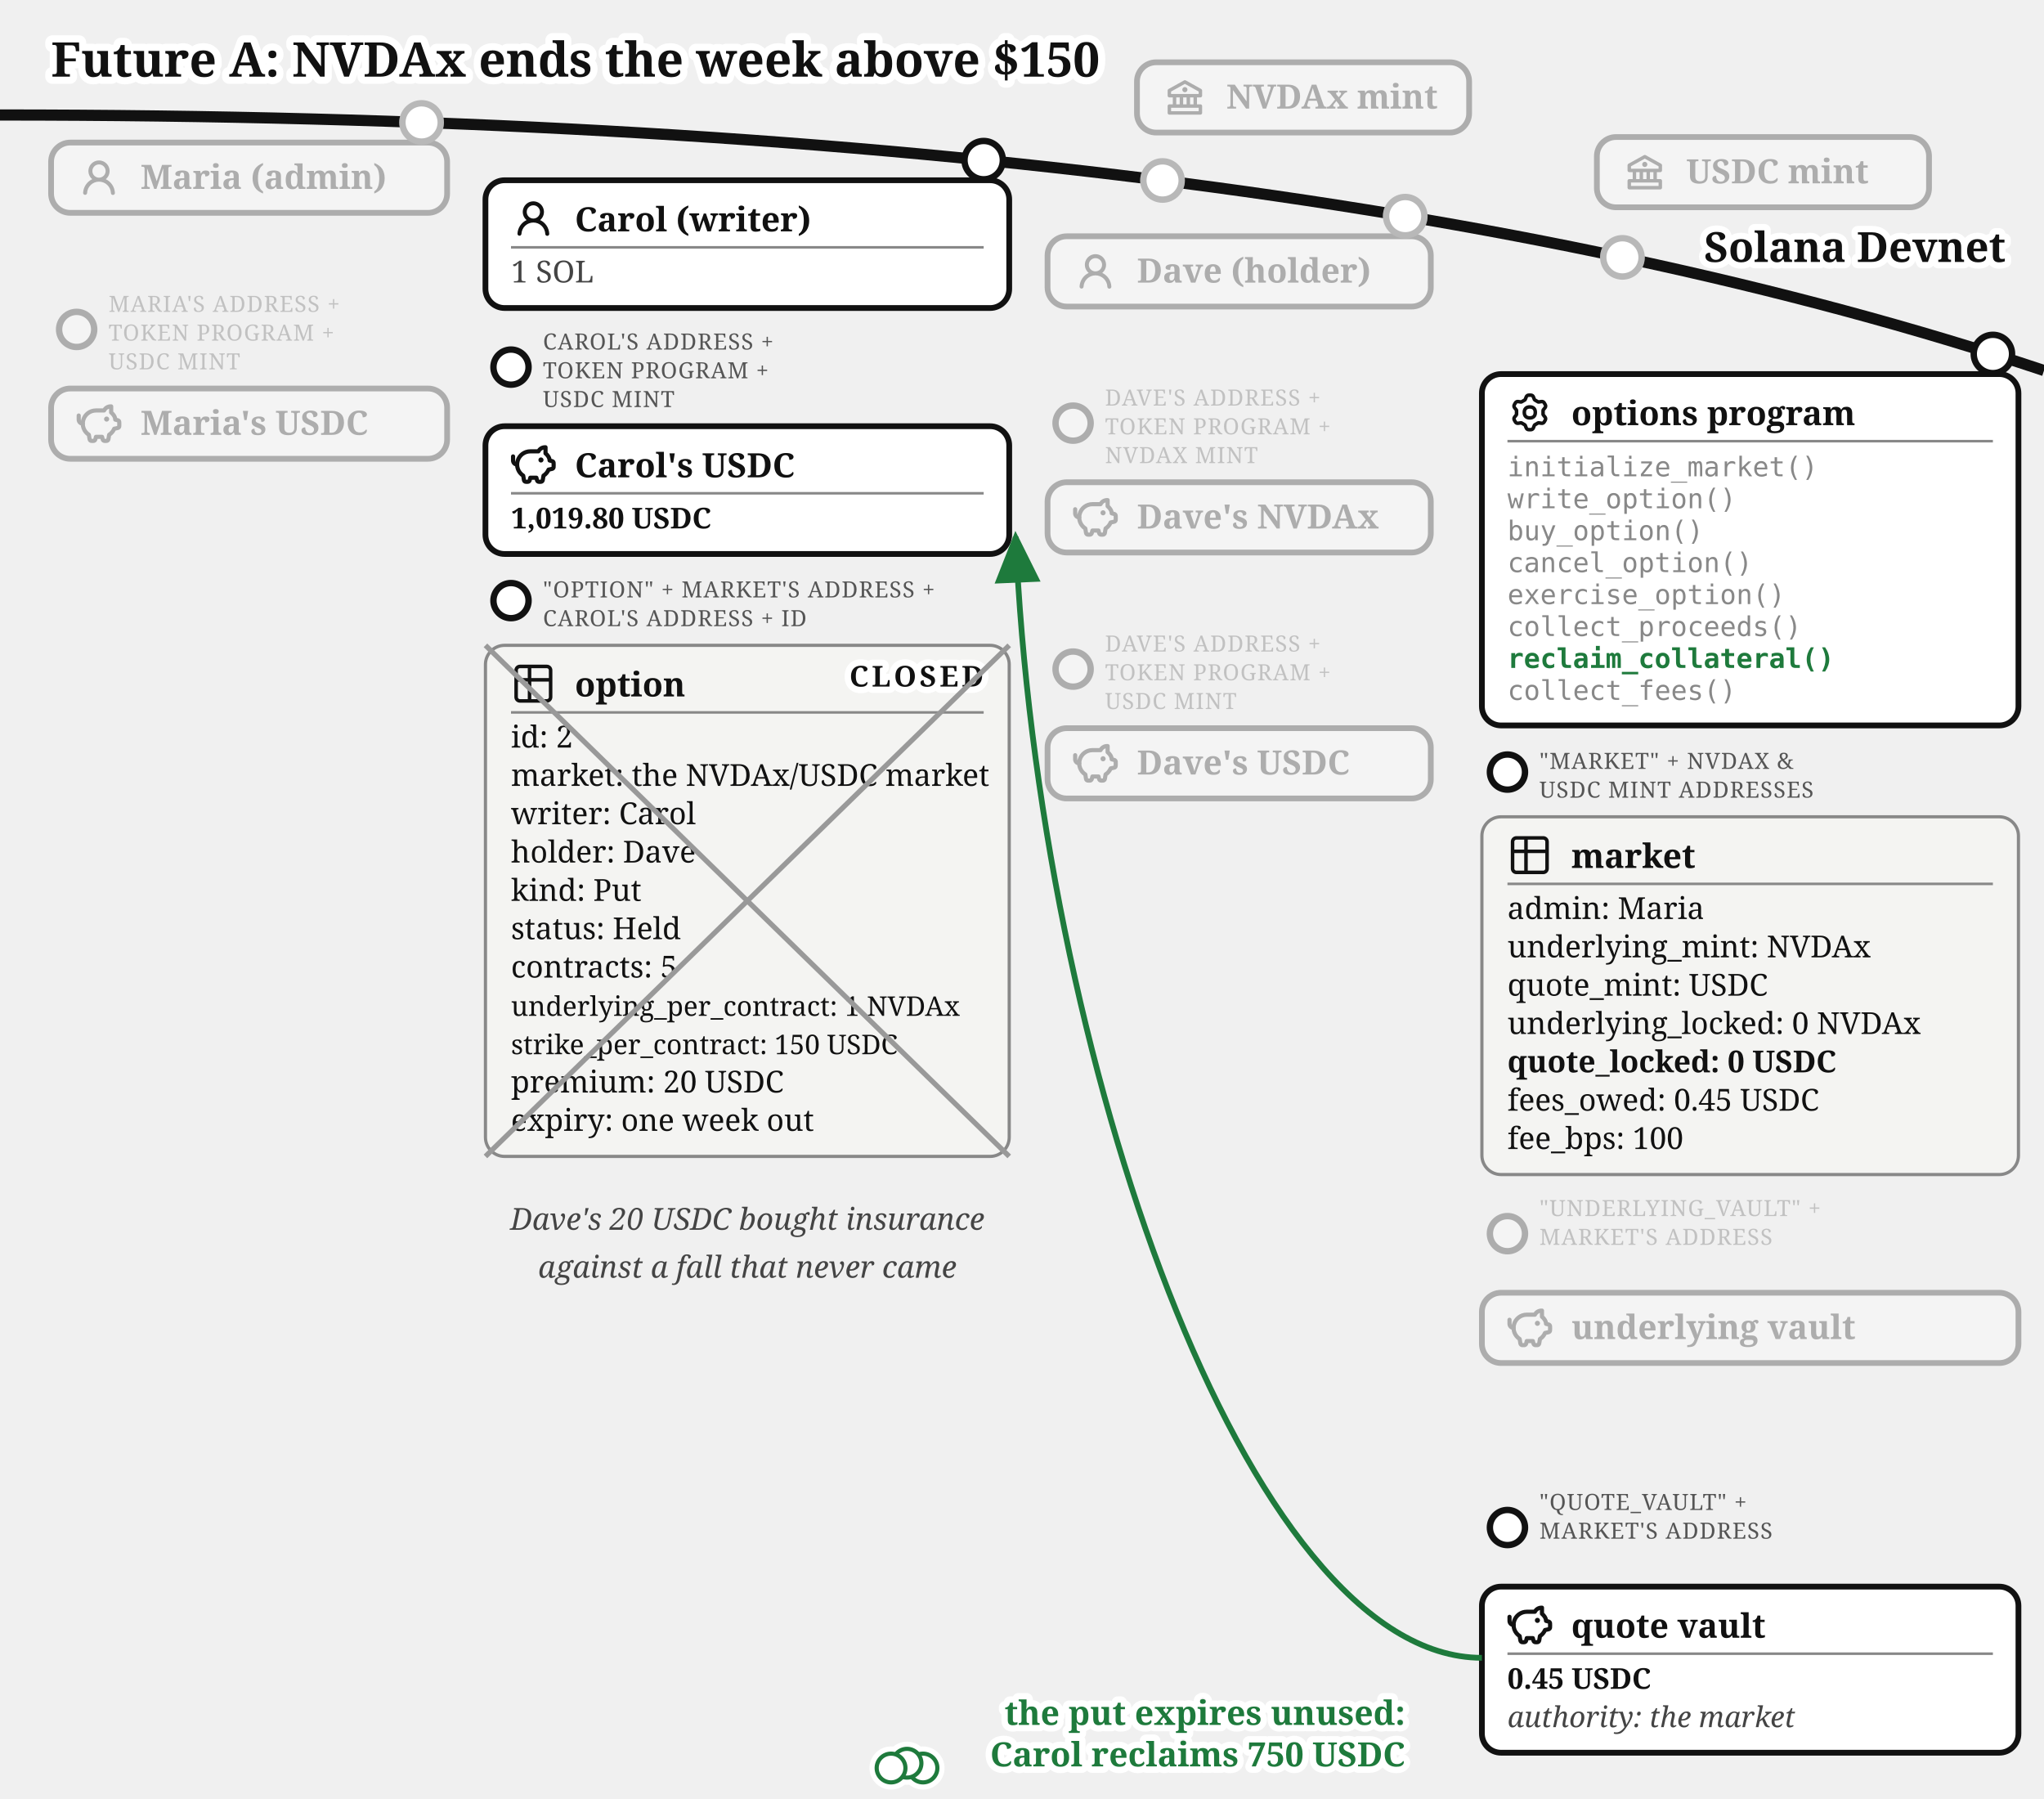
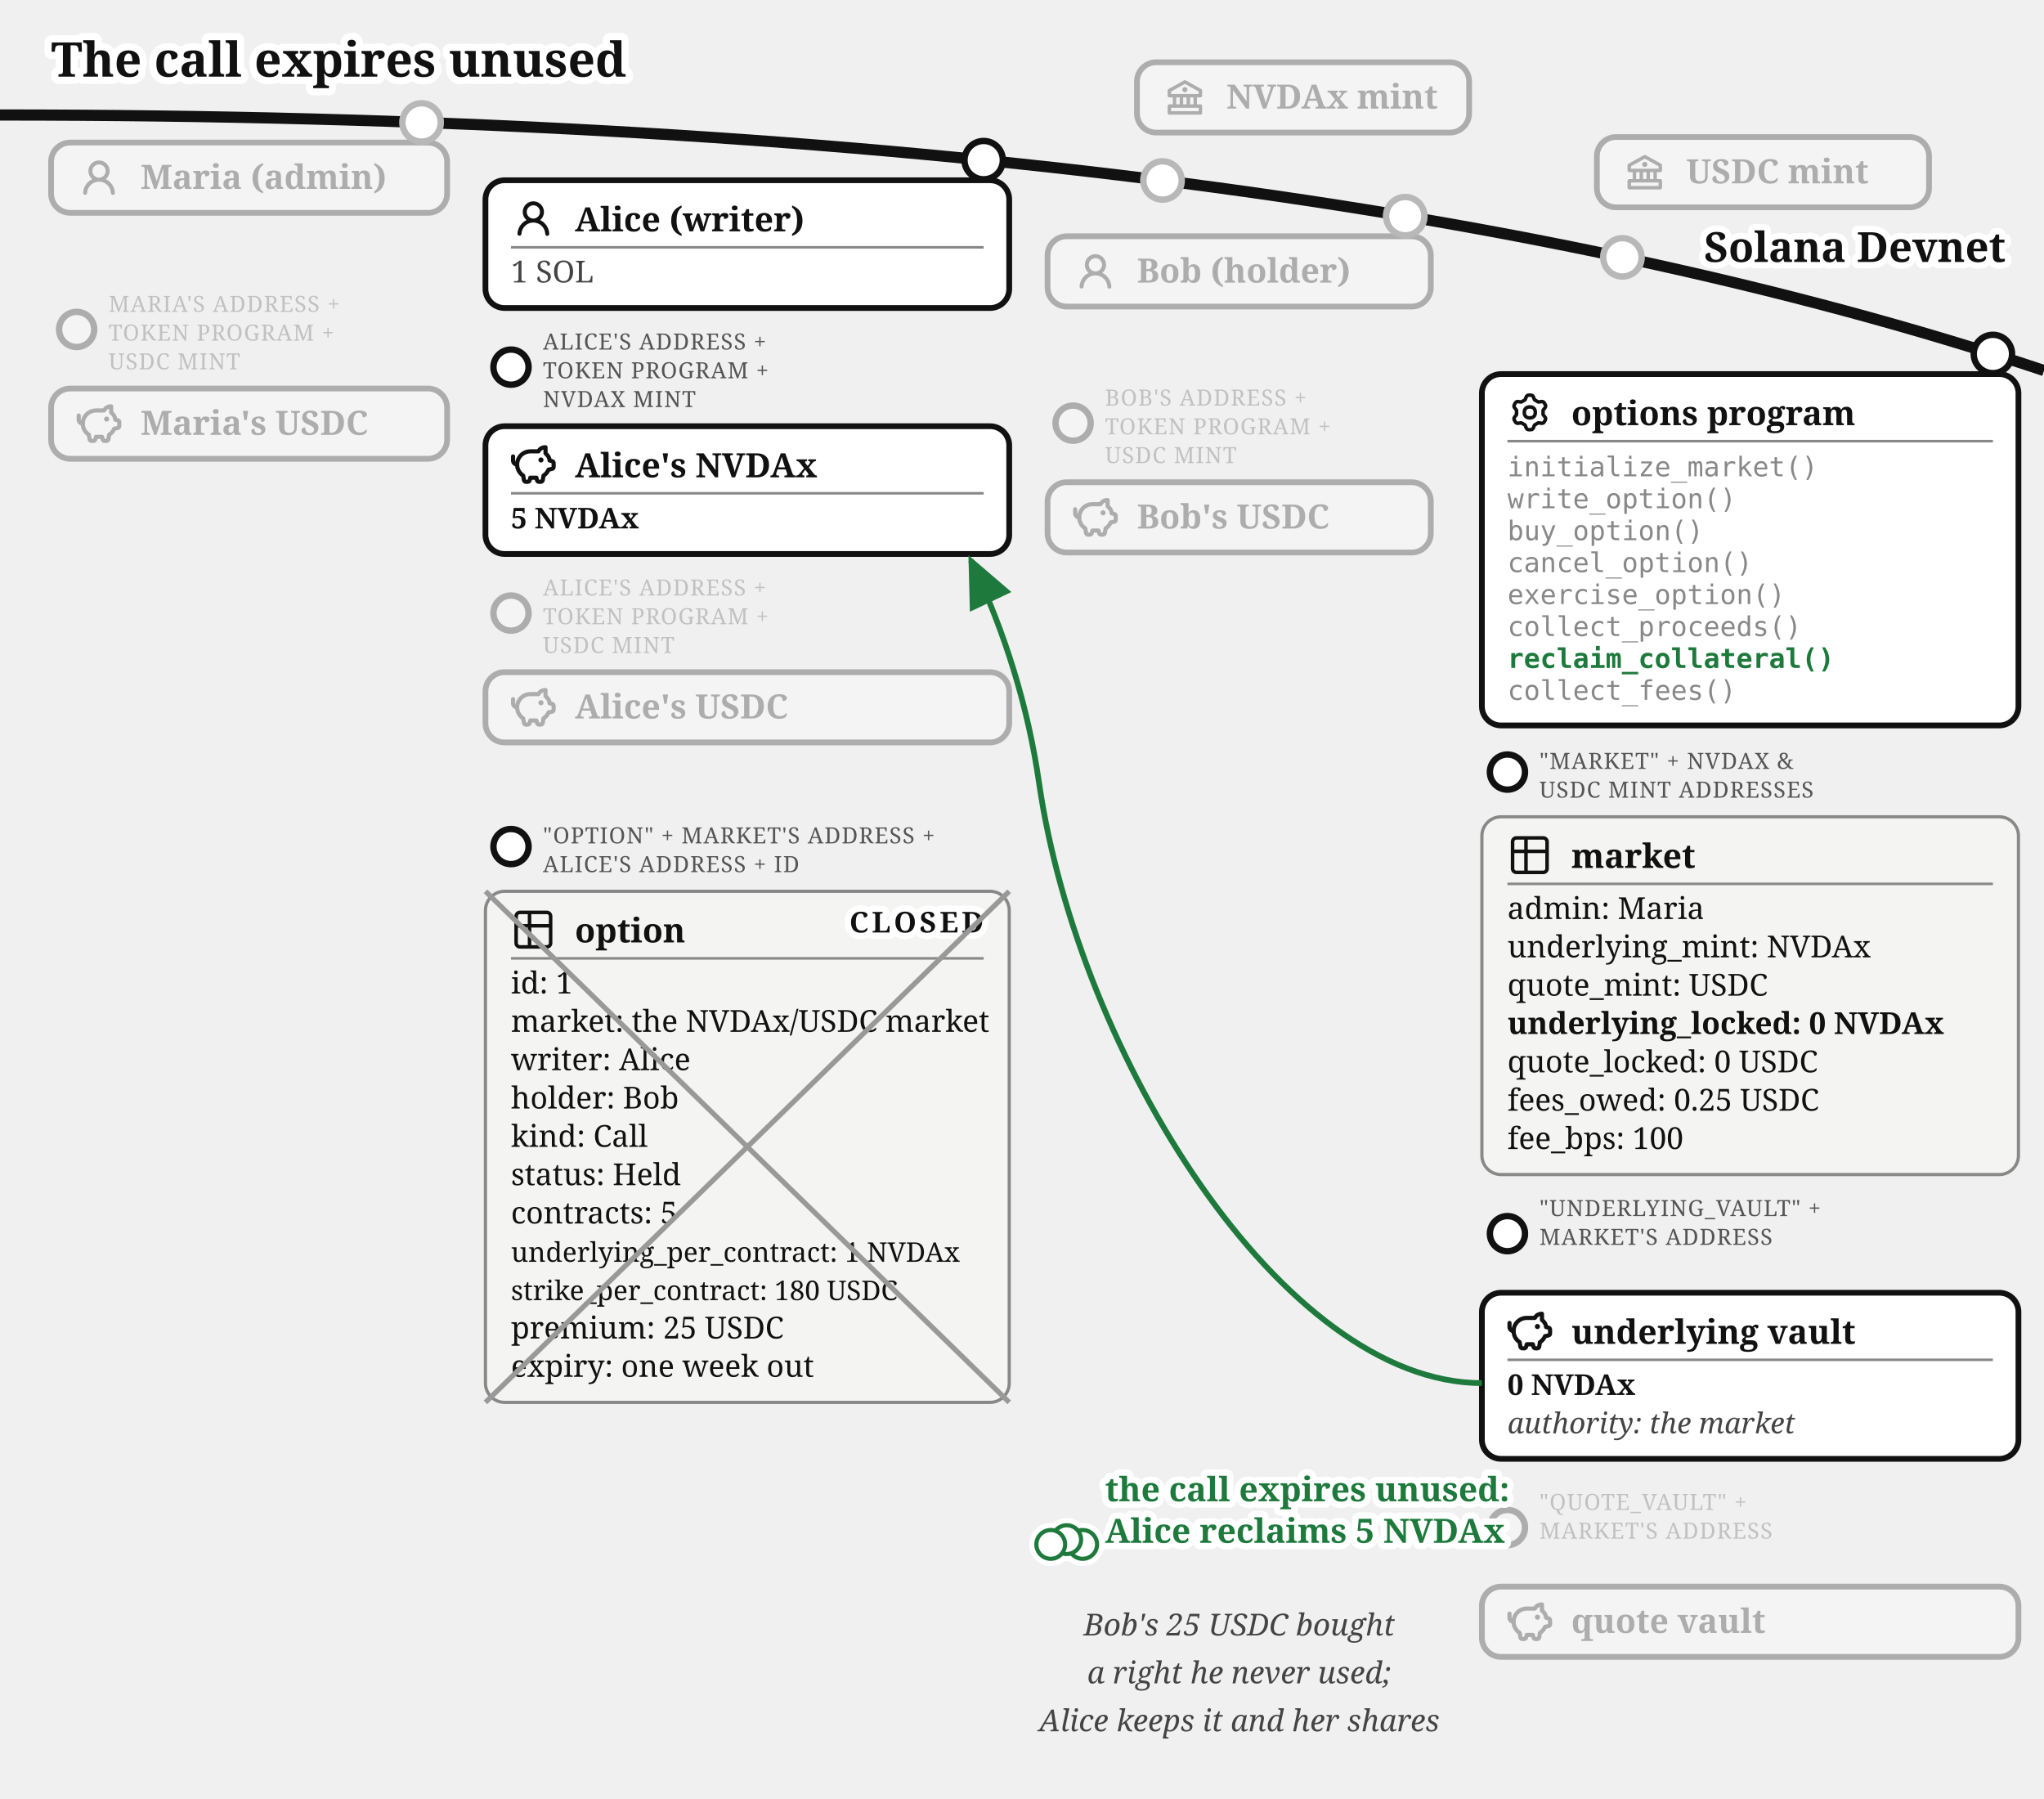
<svg xmlns="http://www.w3.org/2000/svg" viewBox="0 0 640 563" font-family="Gelasio, Georgia, serif" fill="#111">
-   <text stroke="#fff" stroke-width="4.5" paint-order="stroke" stroke-linejoin="round" x="16" y="24" font-size="15" font-weight="bold">Future A: NVDAx ends the week above $150</text>
+   <text stroke="#fff" stroke-width="4.5" paint-order="stroke" stroke-linejoin="round" x="16" y="24" font-size="15" font-weight="bold">The call expires unused</text>
  <defs>
    <marker id="opt-arr" markerWidth="9" markerHeight="8" refX="8" refY="4" orient="auto">
      <path d="M0,0 L9,4 L0,8 z" fill="#1e7a3c" />
    </marker>
    <marker id="opt-arrg" markerWidth="9" markerHeight="8" refX="8" refY="4" orient="auto">
      <path d="M0,0 L9,4 L0,8 z" fill="#777" />
    </marker>
  </defs>
  <path d="M 0,36 Q 400,36 640,116" fill="none" stroke="#111" stroke-width="3.5" />
  <text stroke="#fff" stroke-width="4" paint-order="stroke" stroke-linejoin="round" x="628" y="82" font-size="13" font-weight="bold" text-anchor="end">Solana Devnet</text>
  <circle cx="364" cy="56.5" r="7" fill="#fff" />
  <g opacity="0.3">
    <circle cx="364" cy="56.5" r="6" fill="#fff" stroke="#111" stroke-width="2" />
    <rect x="356" y="19.5" width="104" height="22" rx="6" fill="#fff" stroke="#111" stroke-width="1.8" />
    <g transform="translate(364,23.5)">
      <g transform="translate(0.52,0.519) scale(0.54)" fill="#111">
        <path d="m21.49 7.13l-9-5a.99.99 0 0 0-.97 0l-9.01 5C2.19 7.31 2 7.64 2 8v3c0 .55.45 1 1 1h2v4H3c-.55 0-1 .45-1 1v4c0 .55.45 1 1 1h18c.55 0 1-.45 1-1v-4c0-.55-.45-1-1-1h-2v-4h2c.55 0 1-.45 1-1V8a1 1 0 0 0-.51-.87M7 12h2v4H7zm6 0v4h-2v-4zm7 6v2H4v-2zm-3-2h-2v-4h2zm3-6H4V8.59l8-4.44l8 4.44z" />
        <path d="M12 6a1.5 1.5 0 1 0 0 3a1.5 1.5 0 1 0 0-3" />
      </g>
    </g>
    <text x="384" y="34" font-size="10.5" font-weight="bold">NVDAx mint</text>
  </g>
  <circle cx="508" cy="80.57" r="7" fill="#fff" />
  <g opacity="0.3">
    <circle cx="508" cy="80.57" r="6" fill="#fff" stroke="#111" stroke-width="2" />
    <rect x="500" y="42.9" width="104" height="22" rx="6" fill="#fff" stroke="#111" stroke-width="1.8" />
    <g transform="translate(508,46.9)">
      <g transform="translate(0.52,0.519) scale(0.54)" fill="#111">
        <path d="m21.49 7.13l-9-5a.99.99 0 0 0-.97 0l-9.01 5C2.19 7.31 2 7.64 2 8v3c0 .55.45 1 1 1h2v4H3c-.55 0-1 .45-1 1v4c0 .55.45 1 1 1h18c.55 0 1-.45 1-1v-4c0-.55-.45-1-1-1h-2v-4h2c.55 0 1-.45 1-1V8a1 1 0 0 0-.51-.87M7 12h2v4H7zm6 0v4h-2v-4zm7 6v2H4v-2zm-3-2h-2v-4h2zm3-6H4V8.59l8-4.44l8 4.44z" />
        <path d="M12 6a1.5 1.5 0 1 0 0 3a1.5 1.5 0 1 0 0-3" />
      </g>
    </g>
    <text x="528" y="57.4" font-size="10.5" font-weight="bold">USDC mint</text>
  </g>
  <circle cx="132" cy="38.33" r="7" fill="#fff" />
  <g opacity="0.3">
    <circle cx="132" cy="38.33" r="6" fill="#fff" stroke="#111" stroke-width="2" />
    <rect x="16" y="44.63" width="124" height="22" rx="6" fill="#fff" stroke="#111" stroke-width="1.8" />
    <g transform="translate(24,48.63)">
      <g transform="translate(0.36,0.767) scale(0.8301)" fill="#111">
        <path d="M10.561 8.073a6 6 0 0 1 3.432 5.142a.75.75 0 1 1-1.498.07a4.5 4.5 0 0 0-8.99 0a.75.75 0 0 1-1.498-.07a6 6 0 0 1 3.431-5.142a3.999 3.999 0 1 1 5.123 0M10.5 5a2.5 2.5 0 1 0-5 0a2.5 2.5 0 0 0 5 0" />
      </g>
    </g>
    <text x="44" y="59.13" font-size="10.5" font-weight="bold">Maria (admin)</text>
  </g>
  <g opacity="0.3">
    <circle cx="24" cy="103.13" r="5.5" fill="#fff" stroke="#111" stroke-width="2" />
    <text x="34" y="97.63" font-size="7" letter-spacing="0.3" fill="#555">MARIA'S ADDRESS +</text>
    <text x="34" y="106.63" font-size="7" letter-spacing="0.3" fill="#555">TOKEN PROGRAM +</text>
    <text x="34" y="115.63" font-size="7" letter-spacing="0.3" fill="#555">USDC MINT</text>
    <rect x="16" y="121.63" width="124" height="22" rx="6" fill="#fff" stroke="#111" stroke-width="1.8" />
    <g transform="translate(24,125.63)">
      <g transform="translate(-0.624,-0.624) scale(0.6353)" fill="none" stroke="#111" stroke-linecap="round" stroke-linejoin="round" stroke-width="2.047">
        <path d="M14.5 5.5h-4A6.5 6.5 0 0 0 7 17.478l.288 1.738c.07.423.105.635.202.798a1 1 0 0 0 .49.416c.178.07.392.07.822.07c.397 0 .596 0 .764-.062a1 1 0 0 0 .479-.374c.1-.148.15-.34.246-.727l.209-.837h3l.21.837c.096.386.144.58.245.727a1 1 0 0 0 .479.374c.168.062.367.062.764.062c.43 0 .644 0 .821-.07a1 1 0 0 0 .49-.416c.098-.163.133-.375.203-.798L17 17.478a6.5 6.5 0 0 0 2.502-2.978l.89-.178c.77-.154 1.155-.231 1.381-.508c.227-.276.227-.669.227-1.453v-.3c0-.75 0-1.124-.212-1.396c-.212-.27-.575-.362-1.303-.544L20 10c0-1.5-1.167-2.833-2-3.5v-3h-.264c-1.37 0-2.623.774-3.236 2" />
        <path d="M15.875 9.75h-.125m.25 0a.25.25 0 1 1-.5 0a.25.25 0 0 1 .5 0M2 8v2a2 2 0 0 0 2 2" />
      </g>
    </g>
    <text x="44" y="136.13" font-size="10.5" font-weight="bold">Maria's USDC</text>
  </g>
  <g>
    <circle cx="308" cy="50.13" r="6" fill="#fff" stroke="#111" stroke-width="2" />
    <rect x="152" y="56.43" width="164" height="40" rx="6" fill="#fff" stroke="#111" stroke-width="1.8" />
    <g transform="translate(160,61.43)">
      <g transform="translate(0.36,0.767) scale(0.8301)" fill="#111">
        <path d="M10.561 8.073a6 6 0 0 1 3.432 5.142a.75.75 0 1 1-1.498.07a4.5 4.5 0 0 0-8.99 0a.75.75 0 0 1-1.498-.07a6 6 0 0 1 3.431-5.142a3.999 3.999 0 1 1 5.123 0M10.5 5a2.5 2.5 0 1 0-5 0a2.5 2.5 0 0 0 5 0" />
      </g>
    </g>
-     <text x="180" y="72.43" font-size="10.5" font-weight="bold">Carol (writer)</text>
+     <text x="180" y="72.43" font-size="10.5" font-weight="bold">Alice (writer)</text>
    <line x1="160" y1="77.43" x2="308" y2="77.43" stroke="#888" stroke-width="0.8" />
    <text x="160" y="88.43" font-size="9.5" fill="#444">1 SOL</text>
  </g>
  <g>
    <circle cx="160" cy="114.93" r="5.5" fill="#fff" stroke="#111" stroke-width="2" />
-     <text x="170" y="109.43" font-size="7" letter-spacing="0.3" fill="#555">CAROL'S ADDRESS +</text>
+     <text x="170" y="109.43" font-size="7" letter-spacing="0.3" fill="#555">ALICE'S ADDRESS +</text>
    <text x="170" y="118.43" font-size="7" letter-spacing="0.3" fill="#555">TOKEN PROGRAM +</text>
-     <text x="170" y="127.43" font-size="7" letter-spacing="0.3" fill="#555">USDC MINT</text>
+     <text x="170" y="127.43" font-size="7" letter-spacing="0.3" fill="#555">NVDAX MINT</text>
    <rect x="152" y="133.43" width="164" height="40" rx="6" fill="#fff" stroke="#111" stroke-width="1.8" />
    <g transform="translate(160,138.43)">
      <g transform="translate(-0.624,-0.624) scale(0.6353)" fill="none" stroke="#111" stroke-linecap="round" stroke-linejoin="round" stroke-width="2.047">
        <path d="M14.5 5.5h-4A6.5 6.5 0 0 0 7 17.478l.288 1.738c.07.423.105.635.202.798a1 1 0 0 0 .49.416c.178.07.392.07.822.07c.397 0 .596 0 .764-.062a1 1 0 0 0 .479-.374c.1-.148.15-.34.246-.727l.209-.837h3l.21.837c.096.386.144.58.245.727a1 1 0 0 0 .479.374c.168.062.367.062.764.062c.43 0 .644 0 .821-.07a1 1 0 0 0 .49-.416c.098-.163.133-.375.203-.798L17 17.478a6.5 6.5 0 0 0 2.502-2.978l.89-.178c.77-.154 1.155-.231 1.381-.508c.227-.276.227-.669.227-1.453v-.3c0-.75 0-1.124-.212-1.396c-.212-.27-.575-.362-1.303-.544L20 10c0-1.5-1.167-2.833-2-3.5v-3h-.264c-1.37 0-2.623.774-3.236 2" />
        <path d="M15.875 9.75h-.125m.25 0a.25.25 0 1 1-.5 0a.25.25 0 0 1 .5 0M2 8v2a2 2 0 0 0 2 2" />
      </g>
    </g>
-     <text x="180" y="149.43" font-size="10.5" font-weight="bold">Carol's USDC</text>
+     <text x="180" y="149.43" font-size="10.5" font-weight="bold">Alice's NVDAx</text>
    <line x1="160" y1="154.43" x2="308" y2="154.43" stroke="#888" stroke-width="0.8" />
-     <text x="160" y="165.43" font-size="9" font-weight="bold">1,019.80 USDC</text>
-   </g>
-   <g>
-     <circle cx="160" cy="188.03" r="5.5" fill="#fff" stroke="#111" stroke-width="2" />
-     <text x="170" y="187.03" font-size="7" letter-spacing="0.3" fill="#555">"OPTION" + MARKET'S ADDRESS +</text>
-     <text x="170" y="196.03" font-size="7" letter-spacing="0.3" fill="#555">CAROL'S ADDRESS + ID</text>
-     <rect x="152" y="202.03" width="164" height="160" rx="6" fill="#f4f4f2" stroke="#888" />
-     <g transform="translate(160,207.03)">
+     <text x="160" y="165.43" font-size="9" font-weight="bold">5 NVDAx</text>
+   </g>
+   <g opacity="0.3">
+     <circle cx="160" cy="191.93" r="5.5" fill="#fff" stroke="#111" stroke-width="2" />
+     <text x="170" y="186.43" font-size="7" letter-spacing="0.3" fill="#555">ALICE'S ADDRESS +</text>
+     <text x="170" y="195.43" font-size="7" letter-spacing="0.3" fill="#555">TOKEN PROGRAM +</text>
+     <text x="170" y="204.43" font-size="7" letter-spacing="0.3" fill="#555">USDC MINT</text>
+     <rect x="152" y="210.43" width="164" height="22" rx="6" fill="#fff" stroke="#111" stroke-width="1.8" />
+     <g transform="translate(160,214.43)">
+       <g transform="translate(-0.624,-0.624) scale(0.6353)" fill="none" stroke="#111" stroke-linecap="round" stroke-linejoin="round" stroke-width="2.047">
+         <path d="M14.5 5.5h-4A6.5 6.5 0 0 0 7 17.478l.288 1.738c.07.423.105.635.202.798a1 1 0 0 0 .49.416c.178.07.392.07.822.07c.397 0 .596 0 .764-.062a1 1 0 0 0 .479-.374c.1-.148.15-.34.246-.727l.209-.837h3l.21.837c.096.386.144.58.245.727a1 1 0 0 0 .479.374c.168.062.367.062.764.062c.43 0 .644 0 .821-.07a1 1 0 0 0 .49-.416c.098-.163.133-.375.203-.798L17 17.478a6.5 6.5 0 0 0 2.502-2.978l.89-.178c.77-.154 1.155-.231 1.381-.508c.227-.276.227-.669.227-1.453v-.3c0-.75 0-1.124-.212-1.396c-.212-.27-.575-.362-1.303-.544L20 10c0-1.5-1.167-2.833-2-3.5v-3h-.264c-1.37 0-2.623.774-3.236 2" />
+         <path d="M15.875 9.75h-.125m.25 0a.25.25 0 1 1-.5 0a.25.25 0 0 1 .5 0M2 8v2a2 2 0 0 0 2 2" />
+       </g>
+     </g>
+     <text x="180" y="224.93" font-size="10.5" font-weight="bold">Alice's USDC</text>
+   </g>
+   <g>
+     <circle cx="160" cy="265.03" r="5.5" fill="#fff" stroke="#111" stroke-width="2" />
+     <text x="170" y="264.03" font-size="7" letter-spacing="0.3" fill="#555">"OPTION" + MARKET'S ADDRESS +</text>
+     <text x="170" y="273.03" font-size="7" letter-spacing="0.3" fill="#555">ALICE'S ADDRESS + ID</text>
+     <rect x="152" y="279.03" width="164" height="160" rx="6" fill="#f4f4f2" stroke="#888" />
+     <g transform="translate(160,284.03)">
      <g transform="translate(-0.195,-0.195) scale(0.6)" fill="none" stroke="#111" stroke-linecap="round" stroke-linejoin="round" stroke-width="1.843">
        <path d="M3 5a2 2 0 0 1 2-2h14a2 2 0 0 1 2 2v14a2 2 0 0 1-2 2H5a2 2 0 0 1-2-2zm0 5h18M10 3v18" />
      </g>
    </g>
-     <text x="180" y="218.03" font-size="10.5" font-weight="bold">option</text>
-     <line x1="160" y1="223.03" x2="308" y2="223.03" stroke="#888" stroke-width="0.8" />
-     <text x="160" y="234.03" font-size="9.5">id: 2</text>
-     <text x="160" y="246.03" font-size="9.5">market: the NVDAx/USDC market</text>
-     <text x="160" y="258.03" font-size="9.5">writer: Carol</text>
-     <text x="160" y="270.03" font-size="9.5">holder: Dave</text>
-     <text x="160" y="282.03" font-size="9.5">kind: Put</text>
-     <text x="160" y="294.03" font-size="9.5">status: Held</text>
-     <text x="160" y="306.03" font-size="9.5">contracts: 5</text>
-     <text x="160" y="318.03" font-size="8.5">underlying_per_contract: 1 NVDAx</text>
-     <text x="160" y="330.03" font-size="8.5">strike_per_contract: 150 USDC</text>
-     <text x="160" y="342.03" font-size="9.5">premium: 20 USDC</text>
-     <text x="160" y="354.03" font-size="9.5">expiry: one week out</text>
-     <text stroke="#fff" stroke-width="4" paint-order="stroke" stroke-linejoin="round" x="308" y="214.93" font-size="9" font-weight="bold" letter-spacing="1" fill="#111" text-anchor="end">CLOSED</text>
-     <line x1="152" y1="202.03" x2="316" y2="362.03" stroke="#999" stroke-width="1.6" />
-     <line x1="316" y1="202.03" x2="152" y2="362.03" stroke="#999" stroke-width="1.6" />
+     <text x="180" y="295.03" font-size="10.5" font-weight="bold">option</text>
+     <line x1="160" y1="300.03" x2="308" y2="300.03" stroke="#888" stroke-width="0.8" />
+     <text x="160" y="311.03" font-size="9.5">id: 1</text>
+     <text x="160" y="323.03" font-size="9.5">market: the NVDAx/USDC market</text>
+     <text x="160" y="335.03" font-size="9.5">writer: Alice</text>
+     <text x="160" y="347.03" font-size="9.5">holder: Bob</text>
+     <text x="160" y="359.03" font-size="9.5">kind: Call</text>
+     <text x="160" y="371.03" font-size="9.5">status: Held</text>
+     <text x="160" y="383.03" font-size="9.5">contracts: 5</text>
+     <text x="160" y="395.03" font-size="8.5">underlying_per_contract: 1 NVDAx</text>
+     <text x="160" y="407.03" font-size="8.5">strike_per_contract: 180 USDC</text>
+     <text x="160" y="419.03" font-size="9.5">premium: 25 USDC</text>
+     <text x="160" y="431.03" font-size="9.5">expiry: one week out</text>
+     <text stroke="#fff" stroke-width="4" paint-order="stroke" stroke-linejoin="round" x="308" y="291.93" font-size="9" font-weight="bold" letter-spacing="1" fill="#111" text-anchor="end">CLOSED</text>
+     <line x1="152" y1="279.03" x2="316" y2="439.03" stroke="#999" stroke-width="1.6" />
+     <line x1="316" y1="279.03" x2="152" y2="439.03" stroke="#999" stroke-width="1.6" />
  </g>
  <circle cx="440" cy="67.67" r="7" fill="#fff" />
  <g opacity="0.3">
    <circle cx="440" cy="67.67" r="6" fill="#fff" stroke="#111" stroke-width="2" />
    <rect x="328" y="73.97" width="120" height="22" rx="6" fill="#fff" stroke="#111" stroke-width="1.8" />
    <g transform="translate(336,77.97)">
      <g transform="translate(0.36,0.767) scale(0.8301)" fill="#111">
        <path d="M10.561 8.073a6 6 0 0 1 3.432 5.142a.75.75 0 1 1-1.498.07a4.5 4.5 0 0 0-8.99 0a.75.75 0 0 1-1.498-.07a6 6 0 0 1 3.431-5.142a3.999 3.999 0 1 1 5.123 0M10.5 5a2.5 2.5 0 1 0-5 0a2.5 2.5 0 0 0 5 0" />
      </g>
    </g>
-     <text x="356" y="88.47" font-size="10.5" font-weight="bold">Dave (holder)</text>
+     <text x="356" y="88.47" font-size="10.5" font-weight="bold">Bob (holder)</text>
  </g>
  <g opacity="0.3">
    <circle cx="336" cy="132.47" r="5.5" fill="#fff" stroke="#111" stroke-width="2" />
-     <text x="346" y="126.97" font-size="7" letter-spacing="0.3" fill="#555">DAVE'S ADDRESS +</text>
+     <text x="346" y="126.97" font-size="7" letter-spacing="0.3" fill="#555">BOB'S ADDRESS +</text>
    <text x="346" y="135.97" font-size="7" letter-spacing="0.3" fill="#555">TOKEN PROGRAM +</text>
-     <text x="346" y="144.97" font-size="7" letter-spacing="0.3" fill="#555">NVDAX MINT</text>
+     <text x="346" y="144.97" font-size="7" letter-spacing="0.3" fill="#555">USDC MINT</text>
    <rect x="328" y="150.97" width="120" height="22" rx="6" fill="#fff" stroke="#111" stroke-width="1.8" />
    <g transform="translate(336,154.97)">
      <g transform="translate(-0.624,-0.624) scale(0.6353)" fill="none" stroke="#111" stroke-linecap="round" stroke-linejoin="round" stroke-width="2.047">
        <path d="M14.5 5.5h-4A6.5 6.5 0 0 0 7 17.478l.288 1.738c.07.423.105.635.202.798a1 1 0 0 0 .49.416c.178.07.392.07.822.07c.397 0 .596 0 .764-.062a1 1 0 0 0 .479-.374c.1-.148.15-.34.246-.727l.209-.837h3l.21.837c.096.386.144.58.245.727a1 1 0 0 0 .479.374c.168.062.367.062.764.062c.43 0 .644 0 .821-.07a1 1 0 0 0 .49-.416c.098-.163.133-.375.203-.798L17 17.478a6.5 6.5 0 0 0 2.502-2.978l.89-.178c.77-.154 1.155-.231 1.381-.508c.227-.276.227-.669.227-1.453v-.3c0-.75 0-1.124-.212-1.396c-.212-.27-.575-.362-1.303-.544L20 10c0-1.5-1.167-2.833-2-3.5v-3h-.264c-1.37 0-2.623.774-3.236 2" />
        <path d="M15.875 9.75h-.125m.25 0a.25.25 0 1 1-.5 0a.25.25 0 0 1 .5 0M2 8v2a2 2 0 0 0 2 2" />
      </g>
    </g>
-     <text x="356" y="165.47" font-size="10.5" font-weight="bold">Dave's NVDAx</text>
-   </g>
-   <g opacity="0.3">
-     <circle cx="336" cy="209.47" r="5.5" fill="#fff" stroke="#111" stroke-width="2" />
-     <text x="346" y="203.97" font-size="7" letter-spacing="0.3" fill="#555">DAVE'S ADDRESS +</text>
-     <text x="346" y="212.97" font-size="7" letter-spacing="0.3" fill="#555">TOKEN PROGRAM +</text>
-     <text x="346" y="221.97" font-size="7" letter-spacing="0.3" fill="#555">USDC MINT</text>
-     <rect x="328" y="227.97" width="120" height="22" rx="6" fill="#fff" stroke="#111" stroke-width="1.8" />
-     <g transform="translate(336,231.97)">
-       <g transform="translate(-0.624,-0.624) scale(0.6353)" fill="none" stroke="#111" stroke-linecap="round" stroke-linejoin="round" stroke-width="2.047">
-         <path d="M14.5 5.5h-4A6.5 6.5 0 0 0 7 17.478l.288 1.738c.07.423.105.635.202.798a1 1 0 0 0 .49.416c.178.07.392.07.822.07c.397 0 .596 0 .764-.062a1 1 0 0 0 .479-.374c.1-.148.15-.34.246-.727l.209-.837h3l.21.837c.096.386.144.58.245.727a1 1 0 0 0 .479.374c.168.062.367.062.764.062c.43 0 .644 0 .821-.07a1 1 0 0 0 .49-.416c.098-.163.133-.375.203-.798L17 17.478a6.5 6.5 0 0 0 2.502-2.978l.89-.178c.77-.154 1.155-.231 1.381-.508c.227-.276.227-.669.227-1.453v-.3c0-.75 0-1.124-.212-1.396c-.212-.27-.575-.362-1.303-.544L20 10c0-1.5-1.167-2.833-2-3.5v-3h-.264c-1.37 0-2.623.774-3.236 2" />
-         <path d="M15.875 9.75h-.125m.25 0a.25.25 0 1 1-.5 0a.25.25 0 0 1 .5 0M2 8v2a2 2 0 0 0 2 2" />
-       </g>
-     </g>
-     <text x="356" y="242.47" font-size="10.5" font-weight="bold">Dave's USDC</text>
+     <text x="356" y="165.47" font-size="10.5" font-weight="bold">Bob's USDC</text>
  </g>
  <g>
    <circle cx="624" cy="110.81" r="6" fill="#fff" stroke="#111" stroke-width="2" />
    <rect x="464" y="117.11" width="168" height="110" rx="6" fill="#fff" stroke="#111" stroke-width="1.8" />
    <g transform="translate(472,122.11)">
      <g transform="translate(0.951,0.952) scale(0.864)" fill="none" stroke="#111" stroke-linecap="round" stroke-linejoin="round" stroke-width="1.28">
        <path d="M11.808 7.727c0 .05.017.1.048.14l.667.84a.96.96 0 0 1 .082 1.08l-.392.676a.96.96 0 0 1-.975.47l-1.063-.16a.23.23 0 0 0-.145.027l-1.26.727a.23.23 0 0 0-.096.112l-.392 1a.96.96 0 0 1-.893.611h-.782a.96.96 0 0 1-.893-.61l-.392-1a.23.23 0 0 0-.096-.113L3.967 10.8a.23.23 0 0 0-.145-.028l-1.063.162a.96.96 0 0 1-.976-.47l-.39-.677a.96.96 0 0 1 .08-1.08l.67-.84a.22.22 0 0 0 .05-.14V6.273c0-.05-.018-.1-.05-.14l-.67-.84a.96.96 0 0 1-.08-1.08l.39-.676a.96.96 0 0 1 .976-.47l1.06.16a.23.23 0 0 0 .145-.027l1.262-.73a.23.23 0 0 0 .096-.113l.394-.996A.96.96 0 0 1 6.61.75h.784a.96.96 0 0 1 .893.61l.392.997q.028.075.096.116l1.26.727a.23.23 0 0 0 .145.028l1.062-.162a.96.96 0 0 1 .976.47l.391.677a.96.96 0 0 1-.081 1.08l-.67.84a.22.22 0 0 0-.049.14v1.454Z" />
        <path d="M7 8.996c1.277 0 1.996-.719 1.996-1.996S8.277 5.004 7 5.004S5.004 5.723 5.004 7S5.723 8.996 7 8.996" />
      </g>
    </g>
    <text x="492" y="133.11" font-size="10.5" font-weight="bold">options program</text>
    <line x1="472" y1="138.11" x2="624" y2="138.11" stroke="#888" stroke-width="0.8" />
    <text x="472" y="149.11" font-size="8.5" font-family="'DejaVu Sans Mono', Menlo, monospace" fill="#888">initialize_market()</text>
    <text x="472" y="159.11" font-size="8.5" font-family="'DejaVu Sans Mono', Menlo, monospace" fill="#888">write_option()</text>
    <text x="472" y="169.11" font-size="8.5" font-family="'DejaVu Sans Mono', Menlo, monospace" fill="#888">buy_option()</text>
    <text x="472" y="179.11" font-size="8.5" font-family="'DejaVu Sans Mono', Menlo, monospace" fill="#888">cancel_option()</text>
    <text x="472" y="189.11" font-size="8.5" font-family="'DejaVu Sans Mono', Menlo, monospace" fill="#888">exercise_option()</text>
    <text x="472" y="199.11" font-size="8.5" font-family="'DejaVu Sans Mono', Menlo, monospace" fill="#888">collect_proceeds()</text>
    <text x="472" y="209.11" font-size="8.5" font-family="'DejaVu Sans Mono', Menlo, monospace" font-weight="bold" fill="#1e7a3c">reclaim_collateral()</text>
    <text x="472" y="219.11" font-size="8.5" font-family="'DejaVu Sans Mono', Menlo, monospace" fill="#888">collect_fees()</text>
  </g>
  <g>
    <circle cx="472" cy="241.71" r="5.5" fill="#fff" stroke="#111" stroke-width="2" />
    <text x="482" y="240.71" font-size="7" letter-spacing="0.3" fill="#555">"MARKET" + NVDAX &amp;</text>
    <text x="482" y="249.71" font-size="7" letter-spacing="0.3" fill="#555">USDC MINT ADDRESSES</text>
    <rect x="464" y="255.71" width="168" height="112" rx="6" fill="#f4f4f2" stroke="#888" />
    <g transform="translate(472,260.71)">
      <g transform="translate(-0.195,-0.195) scale(0.6)" fill="none" stroke="#111" stroke-linecap="round" stroke-linejoin="round" stroke-width="1.843">
        <path d="M3 5a2 2 0 0 1 2-2h14a2 2 0 0 1 2 2v14a2 2 0 0 1-2 2H5a2 2 0 0 1-2-2zm0 5h18M10 3v18" />
      </g>
    </g>
    <text x="492" y="271.71" font-size="10.5" font-weight="bold">market</text>
    <line x1="472" y1="276.71" x2="624" y2="276.71" stroke="#888" stroke-width="0.8" />
    <text x="472" y="287.71" font-size="9.5">admin: Maria</text>
    <text x="472" y="299.71" font-size="9.5">underlying_mint: NVDAx</text>
    <text x="472" y="311.71" font-size="9.5">quote_mint: USDC</text>
-     <text x="472" y="323.71" font-size="9.5">underlying_locked: 0 NVDAx</text>
-     <text x="472" y="335.71" font-size="9.5" font-weight="bold">quote_locked: 0 USDC</text>
-     <text x="472" y="347.71" font-size="9.5">fees_owed: 0.45 USDC</text>
+     <text x="472" y="323.71" font-size="9.5" font-weight="bold">underlying_locked: 0 NVDAx</text>
+     <text x="472" y="335.71" font-size="9.5">quote_locked: 0 USDC</text>
+     <text x="472" y="347.71" font-size="9.5">fees_owed: 0.25 USDC</text>
    <text x="472" y="359.71" font-size="9.5">fee_bps: 100</text>
  </g>
-   <g opacity="0.3">
+   <g>
    <circle cx="472" cy="386.21" r="5.5" fill="#fff" stroke="#111" stroke-width="2" />
    <text x="482" y="380.71" font-size="7" letter-spacing="0.3" fill="#555">"UNDERLYING_VAULT" +</text>
    <text x="482" y="389.71" font-size="7" letter-spacing="0.3" fill="#555">MARKET'S ADDRESS</text>
    <text x="482" y="398.71" font-size="7" letter-spacing="0.3" fill="#555" />
-     <rect x="464" y="404.71" width="168" height="22" rx="6" fill="#fff" stroke="#111" stroke-width="1.8" />
-     <g transform="translate(472,408.71)">
-       <g transform="translate(-0.624,-0.624) scale(0.6353)" fill="none" stroke="#111" stroke-linecap="round" stroke-linejoin="round" stroke-width="2.047">
-         <path d="M14.5 5.5h-4A6.5 6.5 0 0 0 7 17.478l.288 1.738c.07.423.105.635.202.798a1 1 0 0 0 .49.416c.178.07.392.07.822.07c.397 0 .596 0 .764-.062a1 1 0 0 0 .479-.374c.1-.148.15-.34.246-.727l.209-.837h3l.21.837c.096.386.144.58.245.727a1 1 0 0 0 .479.374c.168.062.367.062.764.062c.43 0 .644 0 .821-.07a1 1 0 0 0 .49-.416c.098-.163.133-.375.203-.798L17 17.478a6.5 6.5 0 0 0 2.502-2.978l.89-.178c.77-.154 1.155-.231 1.381-.508c.227-.276.227-.669.227-1.453v-.3c0-.75 0-1.124-.212-1.396c-.212-.27-.575-.362-1.303-.544L20 10c0-1.5-1.167-2.833-2-3.5v-3h-.264c-1.37 0-2.623.774-3.236 2" />
-         <path d="M15.875 9.75h-.125m.25 0a.25.25 0 1 1-.5 0a.25.25 0 0 1 .5 0M2 8v2a2 2 0 0 0 2 2" />
-       </g>
-     </g>
-     <text x="492" y="419.21" font-size="10.5" font-weight="bold">underlying vault</text>
-   </g>
-   <g>
+     <rect x="464" y="404.71" width="168" height="52" rx="6" fill="#fff" stroke="#111" stroke-width="1.8" />
+     <g transform="translate(472,409.71)">
+       <g transform="translate(-0.624,-0.624) scale(0.6353)" fill="none" stroke="#111" stroke-linecap="round" stroke-linejoin="round" stroke-width="2.047">
+         <path d="M14.5 5.5h-4A6.5 6.5 0 0 0 7 17.478l.288 1.738c.07.423.105.635.202.798a1 1 0 0 0 .49.416c.178.07.392.07.822.07c.397 0 .596 0 .764-.062a1 1 0 0 0 .479-.374c.1-.148.15-.34.246-.727l.209-.837h3l.21.837c.096.386.144.58.245.727a1 1 0 0 0 .479.374c.168.062.367.062.764.062c.43 0 .644 0 .821-.07a1 1 0 0 0 .49-.416c.098-.163.133-.375.203-.798L17 17.478a6.5 6.5 0 0 0 2.502-2.978l.89-.178c.77-.154 1.155-.231 1.381-.508c.227-.276.227-.669.227-1.453v-.3c0-.75 0-1.124-.212-1.396c-.212-.27-.575-.362-1.303-.544L20 10c0-1.5-1.167-2.833-2-3.5v-3h-.264c-1.37 0-2.623.774-3.236 2" />
+         <path d="M15.875 9.75h-.125m.25 0a.25.25 0 1 1-.5 0a.25.25 0 0 1 .5 0M2 8v2a2 2 0 0 0 2 2" />
+       </g>
+     </g>
+     <text x="492" y="420.71" font-size="10.5" font-weight="bold">underlying vault</text>
+     <line x1="472" y1="425.71" x2="624" y2="425.71" stroke="#888" stroke-width="0.8" />
+     <text x="472" y="436.71" font-size="9" font-weight="bold">0 NVDAx</text>
+     <text x="472" y="448.71" font-size="9" font-style="italic" fill="#444">authority: the market</text>
+   </g>
+   <g opacity="0.3">
    <circle cx="472" cy="478.21" r="5.5" fill="#fff" stroke="#111" stroke-width="2" />
    <text x="482" y="472.71" font-size="7" letter-spacing="0.3" fill="#555">"QUOTE_VAULT" +</text>
    <text x="482" y="481.71" font-size="7" letter-spacing="0.3" fill="#555">MARKET'S ADDRESS</text>
    <text x="482" y="490.71" font-size="7" letter-spacing="0.3" fill="#555" />
-     <rect x="464" y="496.71" width="168" height="52" rx="6" fill="#fff" stroke="#111" stroke-width="1.8" />
-     <g transform="translate(472,501.71)">
-       <g transform="translate(-0.624,-0.624) scale(0.6353)" fill="none" stroke="#111" stroke-linecap="round" stroke-linejoin="round" stroke-width="2.047">
-         <path d="M14.5 5.5h-4A6.5 6.5 0 0 0 7 17.478l.288 1.738c.07.423.105.635.202.798a1 1 0 0 0 .49.416c.178.07.392.07.822.07c.397 0 .596 0 .764-.062a1 1 0 0 0 .479-.374c.1-.148.15-.34.246-.727l.209-.837h3l.21.837c.096.386.144.58.245.727a1 1 0 0 0 .479.374c.168.062.367.062.764.062c.43 0 .644 0 .821-.07a1 1 0 0 0 .49-.416c.098-.163.133-.375.203-.798L17 17.478a6.5 6.5 0 0 0 2.502-2.978l.89-.178c.77-.154 1.155-.231 1.381-.508c.227-.276.227-.669.227-1.453v-.3c0-.75 0-1.124-.212-1.396c-.212-.27-.575-.362-1.303-.544L20 10c0-1.5-1.167-2.833-2-3.5v-3h-.264c-1.37 0-2.623.774-3.236 2" />
-         <path d="M15.875 9.75h-.125m.25 0a.25.25 0 1 1-.5 0a.25.25 0 0 1 .5 0M2 8v2a2 2 0 0 0 2 2" />
-       </g>
-     </g>
-     <text x="492" y="512.71" font-size="10.5" font-weight="bold">quote vault</text>
-     <line x1="472" y1="517.71" x2="624" y2="517.71" stroke="#888" stroke-width="0.8" />
-     <text x="472" y="528.71" font-size="9" font-weight="bold">0.45 USDC</text>
-     <text x="472" y="540.71" font-size="9" font-style="italic" fill="#444">authority: the market</text>
-   </g>
-   <path d="M 464,519 C 390,519 325,330 318,168" fill="none" stroke="#1e7a3c" stroke-width="1.8" marker-end="url(#opt-arr)" />
-   <text stroke="#fff" stroke-width="4" paint-order="stroke" stroke-linejoin="round" x="440" y="540" font-size="10.5" font-weight="bold" fill="#1e7a3c" text-anchor="end">the put expires unused:</text>
-   <text stroke="#fff" stroke-width="4" paint-order="stroke" stroke-linejoin="round" x="440" y="553" font-size="10.5" font-weight="bold" fill="#1e7a3c" text-anchor="end">Carol reclaims 750 USDC</text>
-   <g class="coin" transform="translate(284,552)" fill="#fff">
+     <rect x="464" y="496.71" width="168" height="22" rx="6" fill="#fff" stroke="#111" stroke-width="1.8" />
+     <g transform="translate(472,500.71)">
+       <g transform="translate(-0.624,-0.624) scale(0.6353)" fill="none" stroke="#111" stroke-linecap="round" stroke-linejoin="round" stroke-width="2.047">
+         <path d="M14.5 5.5h-4A6.5 6.5 0 0 0 7 17.478l.288 1.738c.07.423.105.635.202.798a1 1 0 0 0 .49.416c.178.07.392.07.822.07c.397 0 .596 0 .764-.062a1 1 0 0 0 .479-.374c.1-.148.15-.34.246-.727l.209-.837h3l.21.837c.096.386.144.58.245.727a1 1 0 0 0 .479.374c.168.062.367.062.764.062c.43 0 .644 0 .821-.07a1 1 0 0 0 .49-.416c.098-.163.133-.375.203-.798L17 17.478a6.5 6.5 0 0 0 2.502-2.978l.89-.178c.77-.154 1.155-.231 1.381-.508c.227-.276.227-.669.227-1.453v-.3c0-.75 0-1.124-.212-1.396c-.212-.27-.575-.362-1.303-.544L20 10c0-1.5-1.167-2.833-2-3.5v-3h-.264c-1.37 0-2.623.774-3.236 2" />
+         <path d="M15.875 9.75h-.125m.25 0a.25.25 0 1 1-.5 0a.25.25 0 0 1 .5 0M2 8v2a2 2 0 0 0 2 2" />
+       </g>
+     </g>
+     <text x="492" y="511.21" font-size="10.5" font-weight="bold">quote vault</text>
+   </g>
+   <path d="M 464,433 C 401.56,433 337.66,330.1 325.34,245.09 C 321.9,221.34 314.79,198.12 304,175.43" fill="none" stroke="#1e7a3c" stroke-width="1.8" marker-end="url(#opt-arr)" />
+   <text stroke="#fff" stroke-width="4" paint-order="stroke" stroke-linejoin="round" x="346" y="470" font-size="10.5" font-weight="bold" fill="#1e7a3c" text-anchor="start">the call expires unused:</text>
+   <text stroke="#fff" stroke-width="4" paint-order="stroke" stroke-linejoin="round" x="346" y="483" font-size="10.5" font-weight="bold" fill="#1e7a3c" text-anchor="start">Alice reclaims 5 NVDAx</text>
+   <g class="coin" transform="translate(334,482)" fill="#fff">
    <g stroke="#fff" stroke-width="4.5">
      <circle cx="5" cy="1.5" r="4.5" />
      <circle cx="0" cy="0" r="4.5" />
      <circle cx="-5" cy="1.5" r="4.5" />
    </g>
    <g stroke="#1e7a3c" stroke-width="1.3">
      <circle cx="5" cy="1.5" r="4.5" />
      <circle cx="0" cy="0" r="4.5" />
      <circle cx="-5" cy="1.5" r="4.5" />
    </g>
  </g>
-   <text x="234" y="385" font-size="9.5" fill="#444" font-style="italic" text-anchor="middle">Dave's 20 USDC bought insurance</text>
-   <text x="234" y="400" font-size="9.5" fill="#444" font-style="italic" text-anchor="middle">against a fall that never came</text>
+   <text x="388" y="512" font-size="9.5" fill="#444" font-style="italic" text-anchor="middle">Bob's 25 USDC bought</text>
+   <text x="388" y="527" font-size="9.5" fill="#444" font-style="italic" text-anchor="middle">a right he never used;</text>
+   <text x="388" y="542" font-size="9.5" fill="#444" font-style="italic" text-anchor="middle">Alice keeps it and her shares</text>
</svg>
